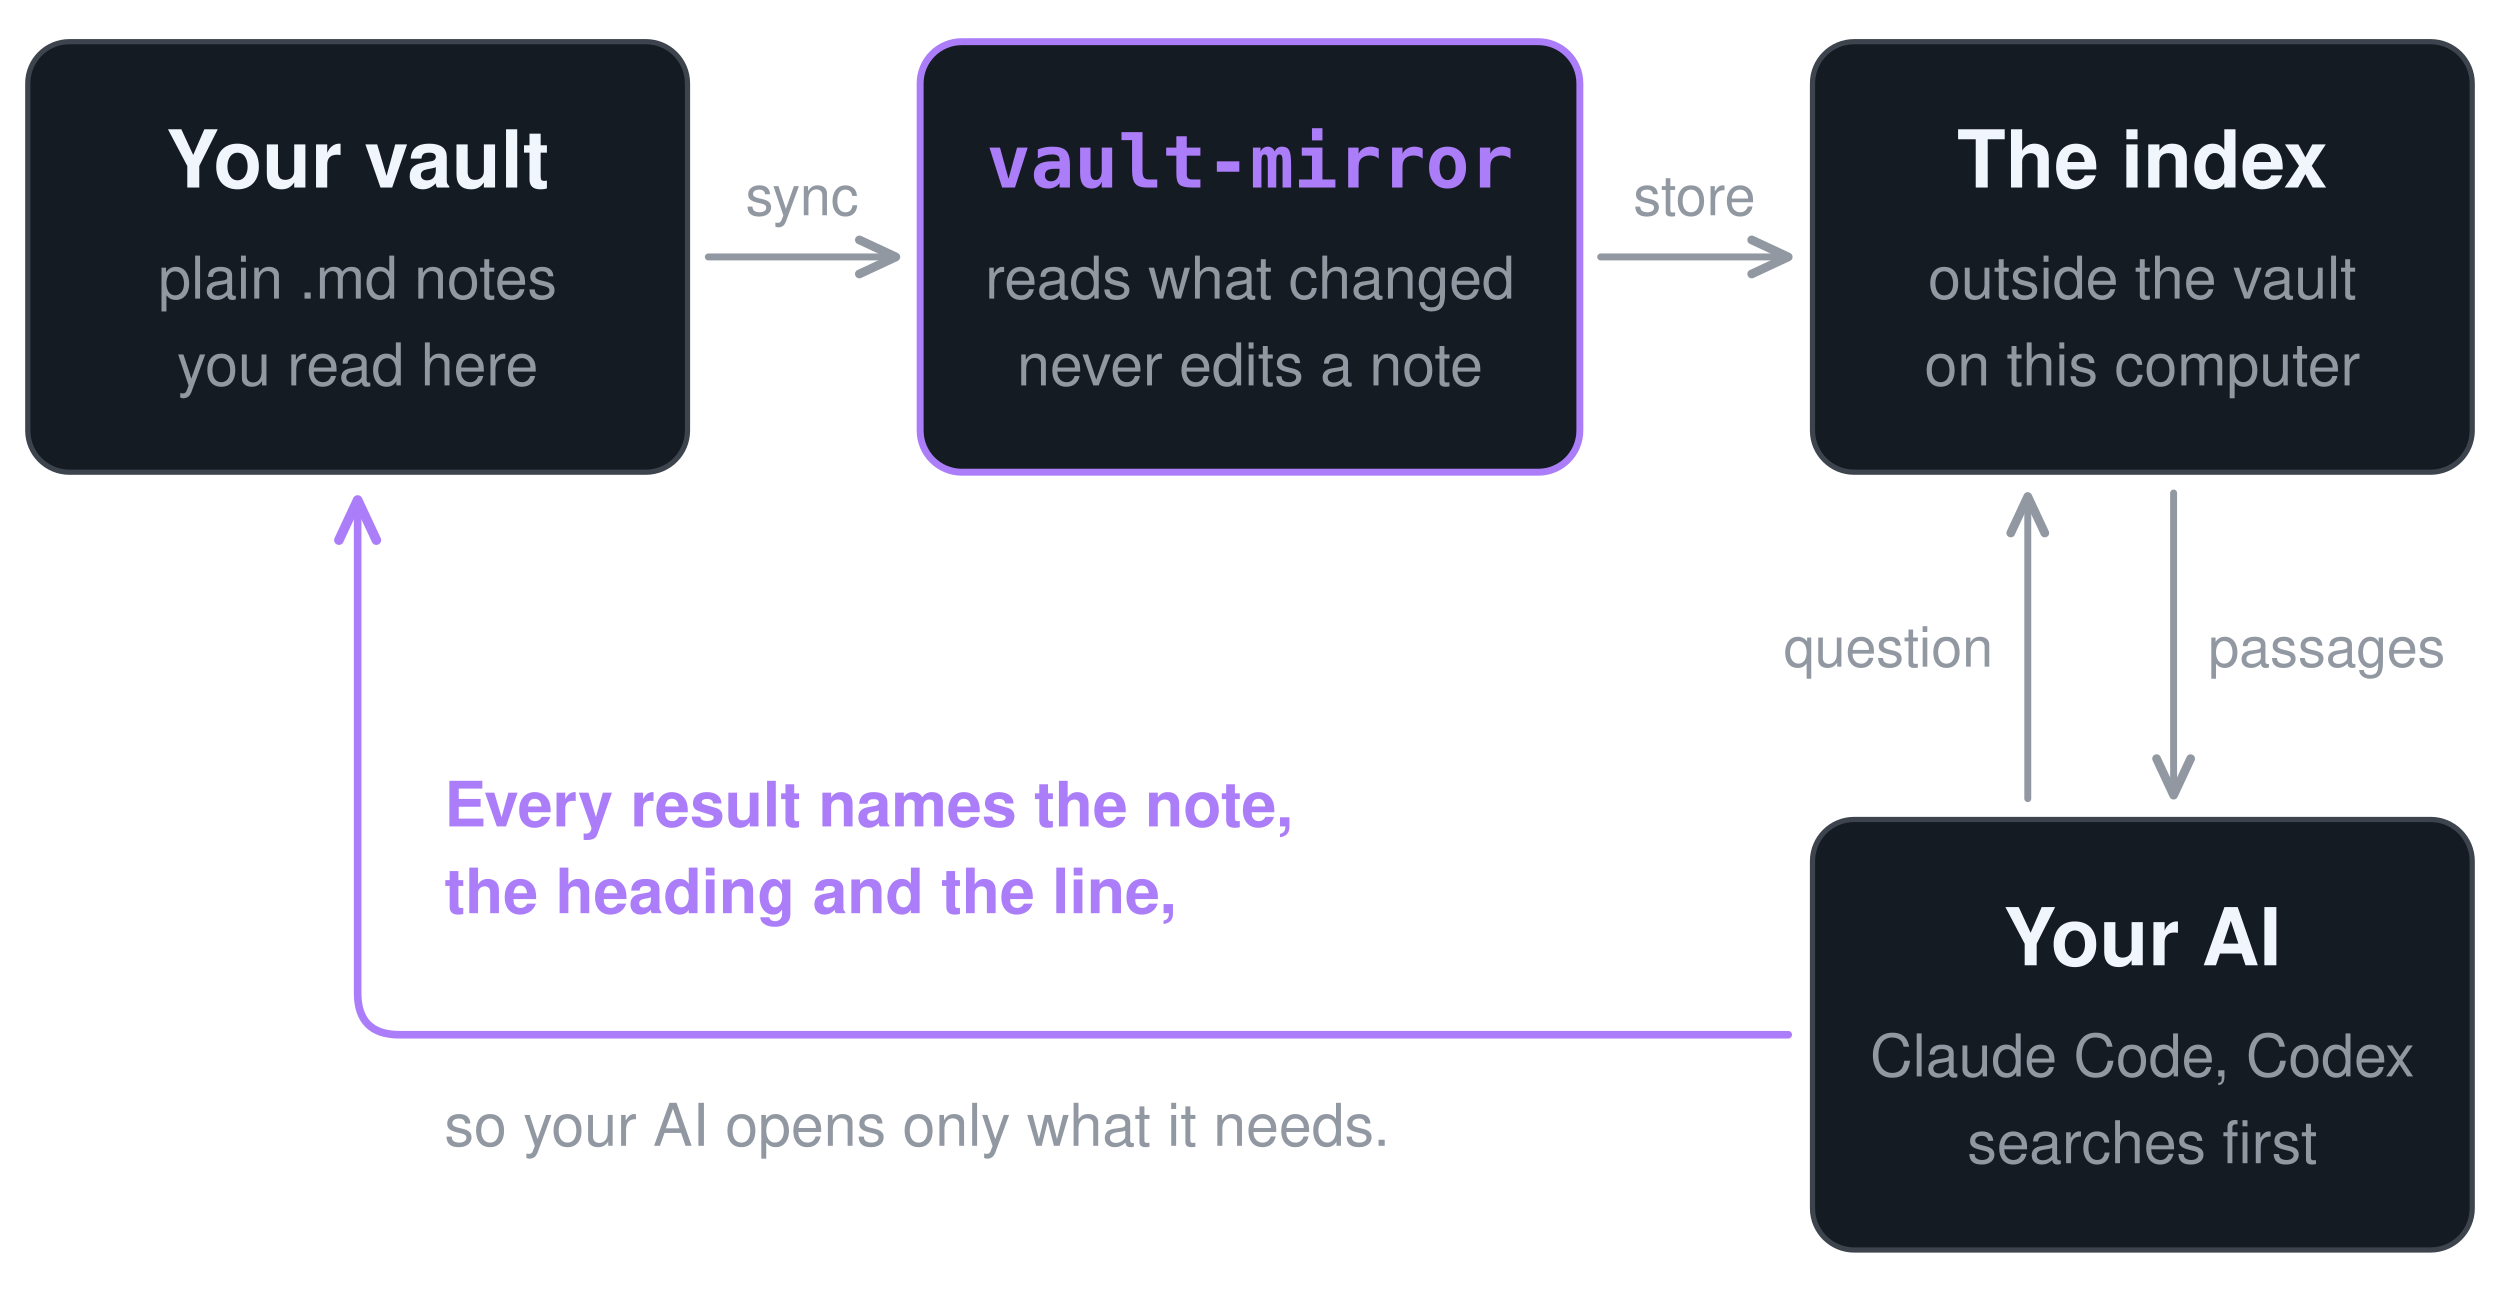
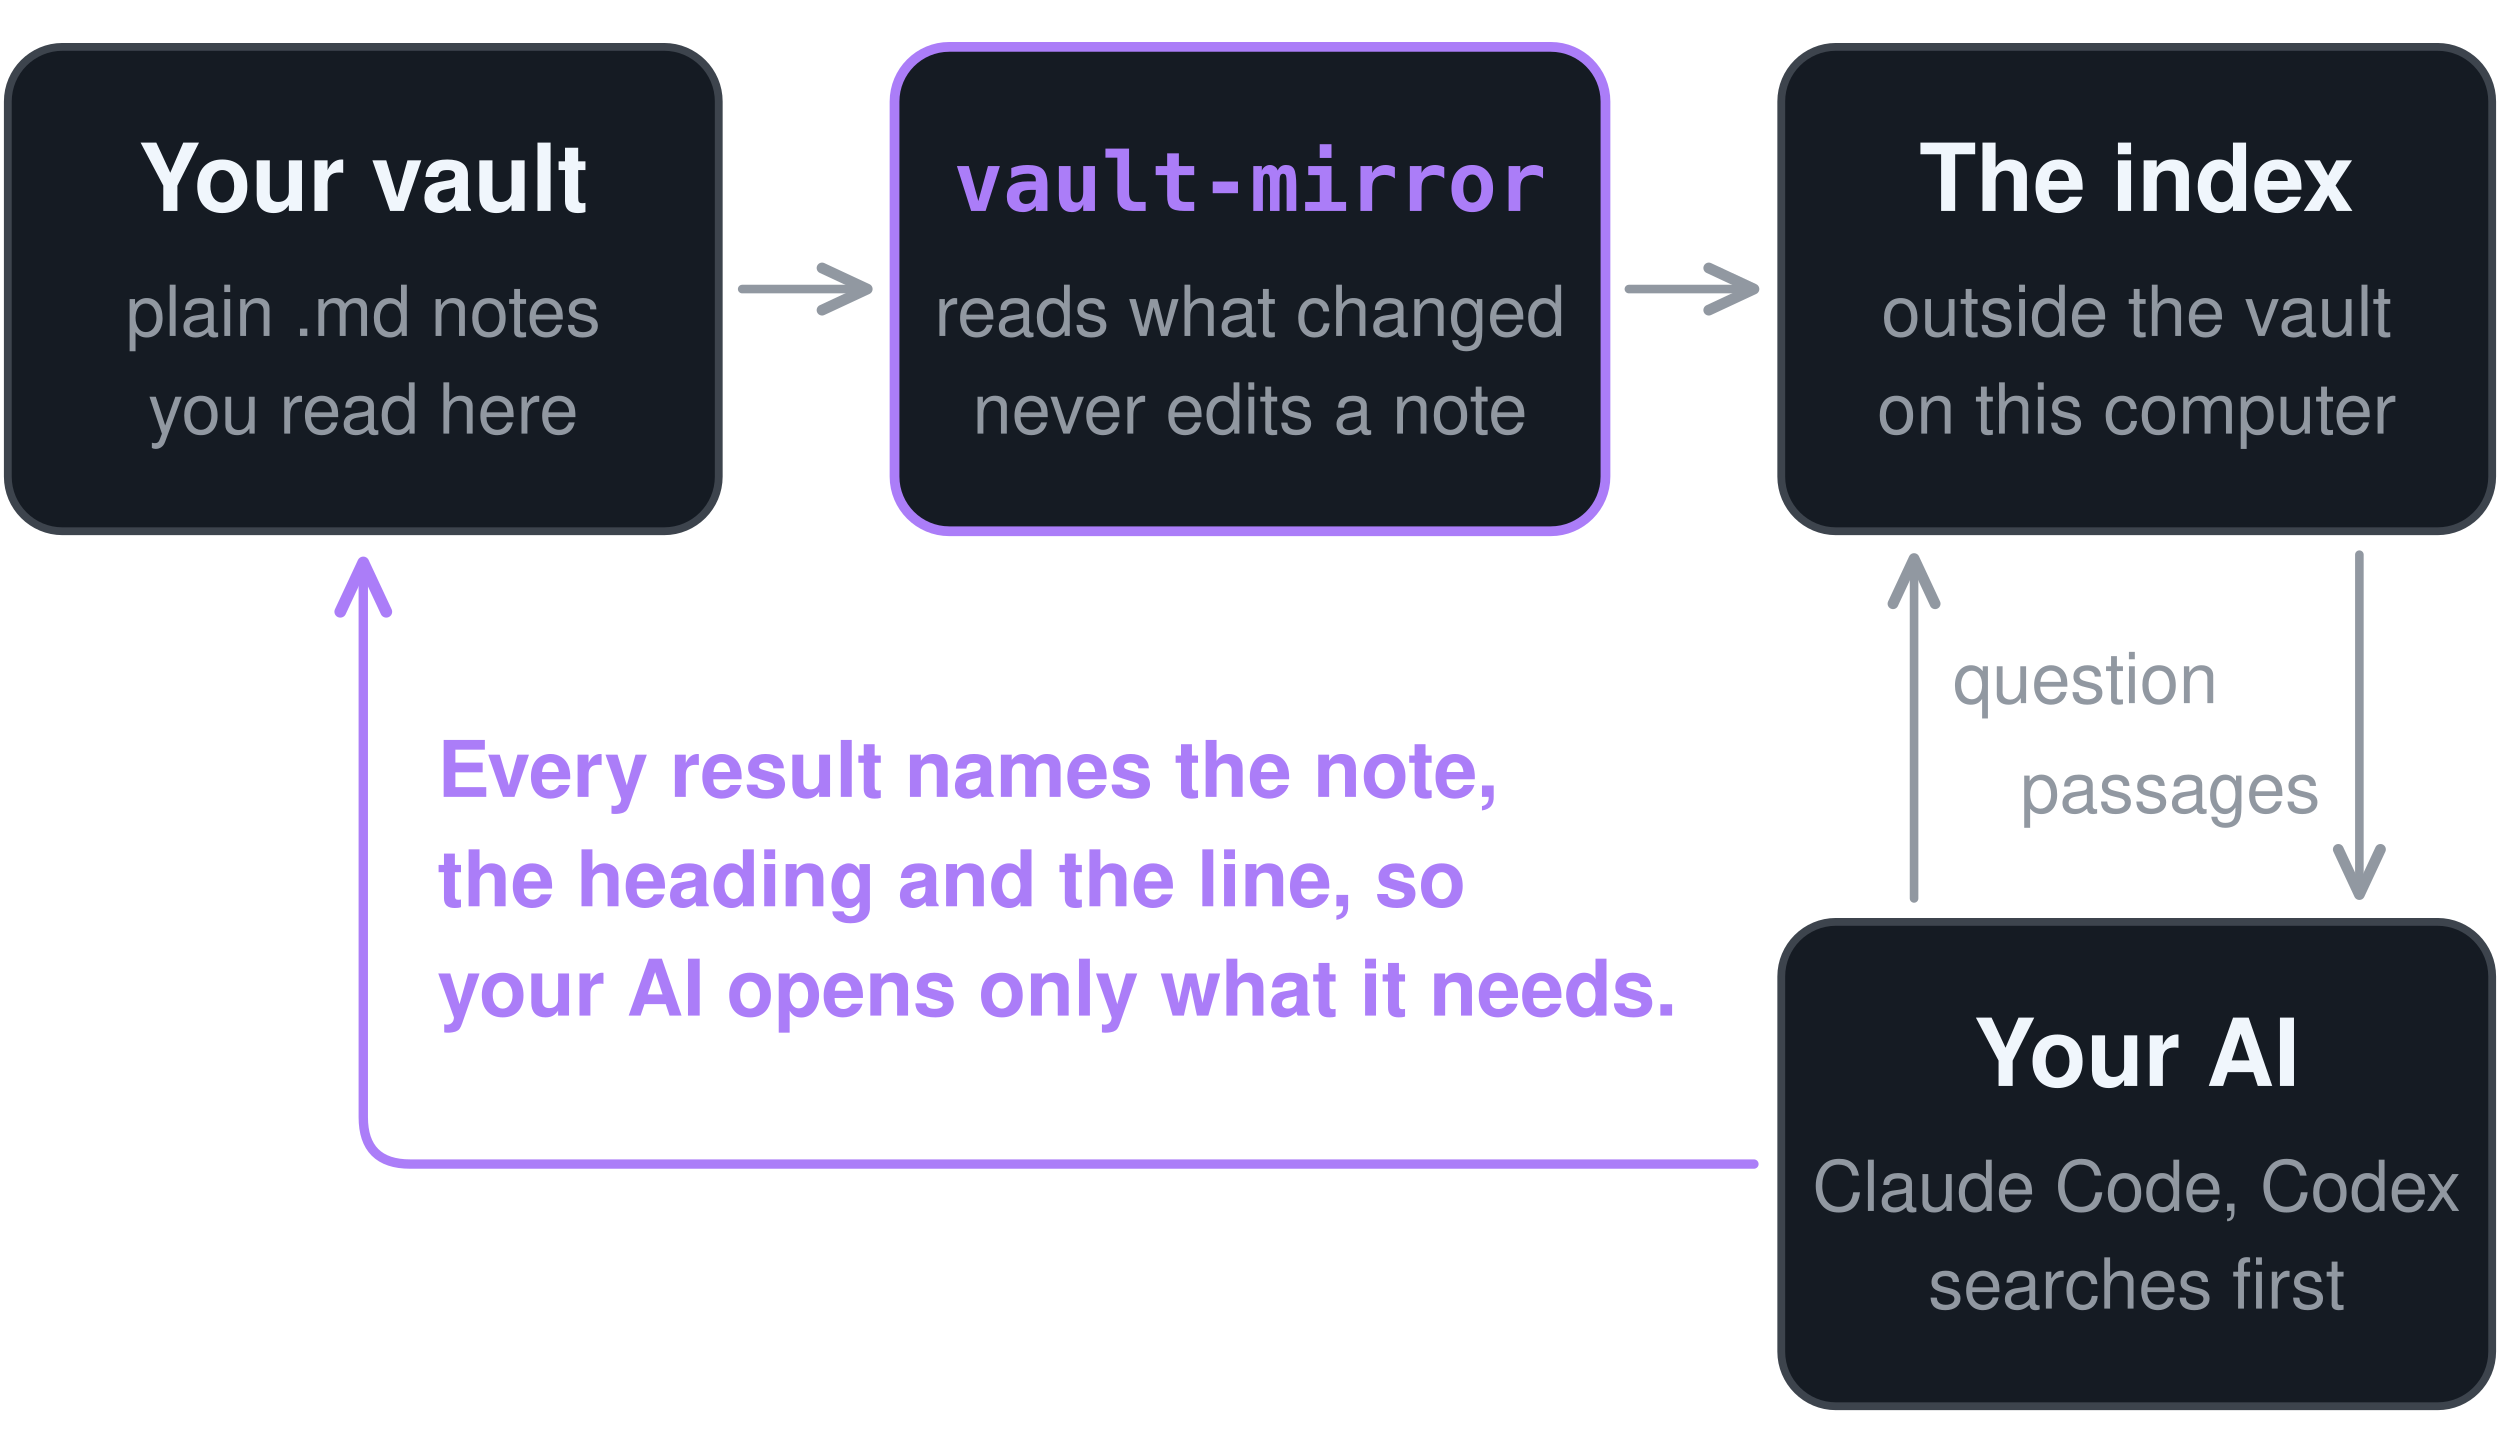
- <svg xmlns="http://www.w3.org/2000/svg" viewBox="0 0 720 372" role="img" aria-labelledby="t d" font-family="ui-sans-serif, -apple-system, 'Segoe UI', Helvetica, Arial, sans-serif">
+ <svg xmlns="http://www.w3.org/2000/svg" viewBox="0 0 640 372" role="img" aria-labelledby="t d" font-family="ui-sans-serif, -apple-system, 'Segoe UI', Helvetica, Arial, sans-serif">
  <defs>
    <marker id="a" viewBox="0 0 10 10" refX="8.5" refY="5" markerWidth="7" markerHeight="7" orient="auto-start-reverse">
      <path d="M1 1.5 8.5 5 1 8.5" fill="none" stroke="#9198a1" stroke-width="1.8" stroke-linecap="round" stroke-linejoin="round" />
    </marker>
    <marker id="b" viewBox="0 0 10 10" refX="8.5" refY="5" markerWidth="7" markerHeight="7" orient="auto-start-reverse">
      <path d="M1 1.5 8.5 5 1 8.5" fill="none" stroke="#ab7df8" stroke-width="1.8" stroke-linecap="round" stroke-linejoin="round" />
    </marker>
  </defs>
-   <g stroke-width="1.5" fill="#151b23">
-     <rect x="8" y="12" width="190" height="124" rx="12" stroke="#3d444d" />
-     <rect x="265" y="12" width="190" height="124" rx="12" stroke="#ab7df8" stroke-width="2" />
-     <rect x="522" y="12" width="190" height="124" rx="12" stroke="#3d444d" />
-     <rect x="522" y="236" width="190" height="124" rx="12" stroke="#3d444d" />
+   <g stroke-width="2" fill="#151b23">
+     <rect x="2" y="12" width="182" height="124" rx="14" stroke="#3d444d" />
+     <rect x="229" y="12" width="182" height="124" rx="14" stroke="#ab7df8" stroke-width="2.5" />
+     <rect x="456" y="12" width="182" height="124" rx="14" stroke="#3d444d" />
+     <rect x="456" y="236" width="182" height="124" rx="14" stroke="#3d444d" />
  </g>
-   <g text-anchor="middle" fill="#f0f6fc" font-size="23" font-weight="700">
-     <text x="103" y="54">Your vault</text>
-     <text x="360" y="54" fill="#ab7df8" font-family="ui-monospace, SFMono-Regular, Menlo, Consolas, monospace" font-size="21">vault-mirror</text>
-     <text x="617" y="54">The index</text>
-     <text x="617" y="278">Your AI</text>
+   <g text-anchor="middle" fill="#f0f6fc" font-size="24" font-weight="700">
+     <text x="93" y="54">Your vault</text>
+     <text x="320" y="54" fill="#ab7df8" font-family="ui-monospace, SFMono-Regular, Menlo, Consolas, monospace" font-size="21">vault-mirror</text>
+     <text x="547" y="54">The index</text>
+     <text x="547" y="278">Your AI</text>
  </g>
-   <g text-anchor="middle" fill="#9198a1" font-size="17">
-     <text x="103" y="86">plain .md notes</text>
-     <text x="103" y="111">you read here</text>
-     <text x="360" y="86">reads what changed</text>
-     <text x="360" y="111">never edits a note</text>
-     <text x="617" y="86">outside the vault</text>
-     <text x="617" y="111">on this computer</text>
-     <text x="617" y="310">Claude Code, Codex</text>
-     <text x="617" y="335">searches first</text>
+   <g text-anchor="middle" fill="#9198a1" font-size="18">
+     <text x="93" y="86">plain .md notes</text>
+     <text x="93" y="111">you read here</text>
+     <text x="320" y="86">reads what changed</text>
+     <text x="320" y="111">never edits a note</text>
+     <text x="547" y="86">outside the vault</text>
+     <text x="547" y="111">on this computer</text>
+     <text x="547" y="310">Claude Code, Codex</text>
+     <text x="547" y="335">searches first</text>
  </g>
-   <g fill="none" stroke="#9198a1" stroke-width="2" stroke-linecap="round">
-     <path d="M204 74H258" marker-end="url(#a)" />
-     <path d="M461 74H515" marker-end="url(#a)" />
-     <path d="M584 230V143" marker-end="url(#a)" />
-     <path d="M626 142V229" marker-end="url(#a)" />
+   <g fill="none" stroke="#9198a1" stroke-width="2.2" stroke-linecap="round">
+     <path d="M190 74H222" marker-end="url(#a)" />
+     <path d="M417 74H449" marker-end="url(#a)" />
+     <path d="M490 230V143" marker-end="url(#a)" />
+     <path d="M604 142V229" marker-end="url(#a)" />
  </g>
-   <g fill="#9198a1" font-size="16">
-     <text x="231" y="62" text-anchor="middle">sync</text>
-     <text x="488" y="62" text-anchor="middle">store</text>
-     <text x="574" y="192" text-anchor="end">question</text>
-     <text x="636" y="192">passages</text>
+   <g fill="#9198a1" font-size="18">
+     <text x="500" y="180">question</text>
+     <text x="594" y="208" text-anchor="end">passages</text>
  </g>
-   <path d="M515 298H115Q103 298 103 286V144" fill="none" stroke="#ab7df8" stroke-width="2.2" stroke-linecap="round" marker-end="url(#b)" />
-   <g fill="#ab7df8" font-size="18" font-weight="700">
-     <text x="128" y="238">Every result names the note,</text>
-     <text x="128" y="263">the heading and the line,</text>
+   <g fill="#ab7df8" font-size="20" font-weight="700">
+     <text x="112" y="204">Every result names the note,</text>
+     <text x="112" y="232">the heading and the line, so</text>
+     <text x="112" y="260">your AI opens only what it needs.</text>
  </g>
-   <text x="128" y="330" fill="#9198a1" font-size="17">so your AI opens only what it needs.</text>
+   <path d="M449 298H105Q93 298 93 286V144" fill="none" stroke="#ab7df8" stroke-width="2.4" stroke-linecap="round" marker-end="url(#b)" />
</svg>
